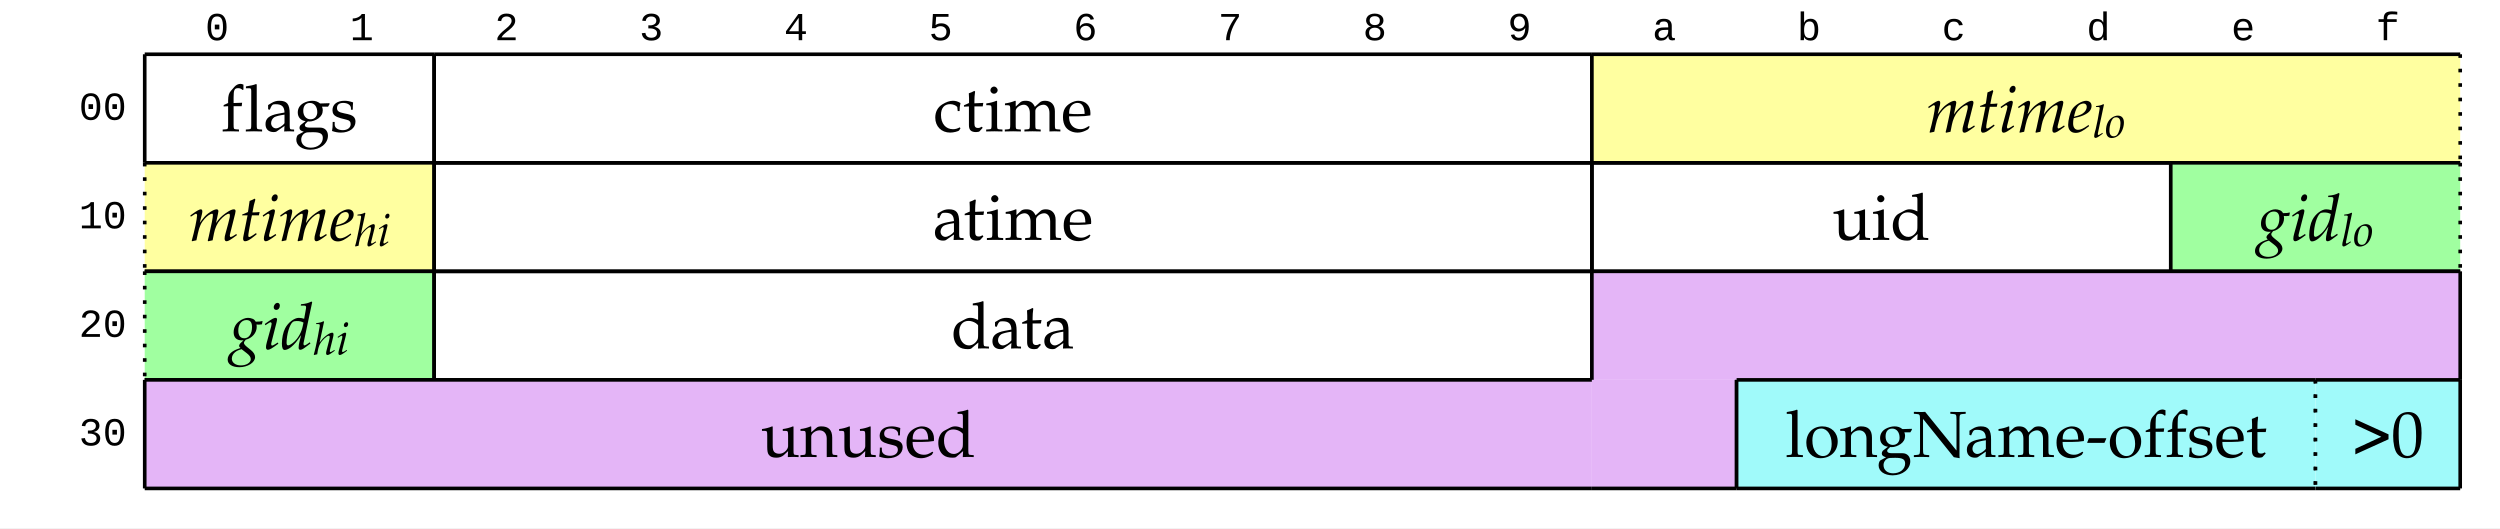
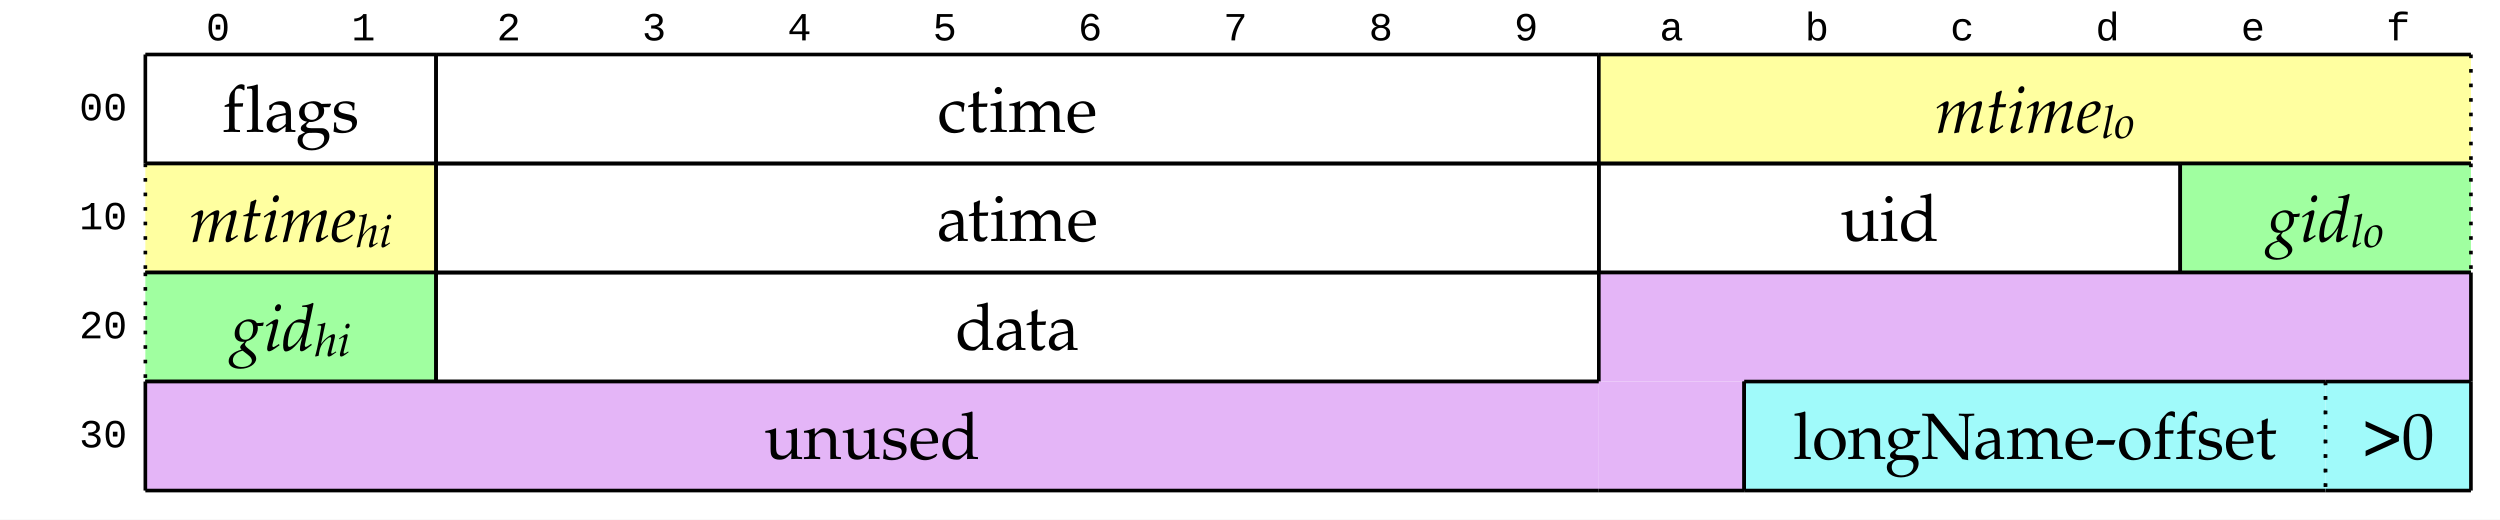
- <svg xmlns="http://www.w3.org/2000/svg" version="1.0" width="691" height="146" viewBox="0 0 691 146">
+ <svg xmlns="http://www.w3.org/2000/svg" version="1.0" style="background-color: white" width="688" height="143" viewBox="0 0 688 143">
  <rect width="100%" height="100%" fill="white" />
  <text x="60" y="8" font-family="Courier New, monospace" font-size="11" dominant-baseline="middle" text-anchor="middle">0</text>
  <text x="100" y="8" font-family="Courier New, monospace" font-size="11" dominant-baseline="middle" text-anchor="middle">1</text>
  <text x="140" y="8" font-family="Courier New, monospace" font-size="11" dominant-baseline="middle" text-anchor="middle">2</text>
  <text x="180" y="8" font-family="Courier New, monospace" font-size="11" dominant-baseline="middle" text-anchor="middle">3</text>
  <text x="220" y="8" font-family="Courier New, monospace" font-size="11" dominant-baseline="middle" text-anchor="middle">4</text>
  <text x="260" y="8" font-family="Courier New, monospace" font-size="11" dominant-baseline="middle" text-anchor="middle">5</text>
  <text x="300" y="8" font-family="Courier New, monospace" font-size="11" dominant-baseline="middle" text-anchor="middle">6</text>
  <text x="340" y="8" font-family="Courier New, monospace" font-size="11" dominant-baseline="middle" text-anchor="middle">7</text>
  <text x="380" y="8" font-family="Courier New, monospace" font-size="11" dominant-baseline="middle" text-anchor="middle">8</text>
  <text x="420" y="8" font-family="Courier New, monospace" font-size="11" dominant-baseline="middle" text-anchor="middle">9</text>
  <text x="460" y="8" font-family="Courier New, monospace" font-size="11" dominant-baseline="middle" text-anchor="middle">a</text>
  <text x="500" y="8" font-family="Courier New, monospace" font-size="11" dominant-baseline="middle" text-anchor="middle">b</text>
  <text x="540" y="8" font-family="Courier New, monospace" font-size="11" dominant-baseline="middle" text-anchor="middle">c</text>
  <text x="580" y="8" font-family="Courier New, monospace" font-size="11" dominant-baseline="middle" text-anchor="middle">d</text>
  <text x="620" y="8" font-family="Courier New, monospace" font-size="11" dominant-baseline="middle" text-anchor="middle">e</text>
  <text x="660" y="8" font-family="Courier New, monospace" font-size="11" dominant-baseline="middle" text-anchor="middle">f</text>
  <line x1="40" y1="15" x2="120" y2="15" stroke="#000000" stroke-width="1" />
  <line x1="40" y1="45" x2="120" y2="45" stroke="#000000" stroke-width="1" />
  <line x1="120" y1="15" x2="120" y2="45" stroke="#000000" stroke-width="1" />
  <line x1="40" y1="15" x2="40" y2="45" stroke="#000000" stroke-width="1" />
  <text font-size="18" font-family="Palatino, Georgia, Times New Roman, serif" x="80" y="31" text-anchor="middle" dominant-baseline="middle">flags</text>
  <line x1="120" y1="15" x2="440" y2="15" stroke="#000000" stroke-width="1" />
  <line x1="120" y1="45" x2="440" y2="45" stroke="#000000" stroke-width="1" />
  <line x1="440" y1="15" x2="440" y2="45" stroke="#000000" stroke-width="1" />
  <line x1="120" y1="15" x2="120" y2="45" stroke="#000000" stroke-width="1" />
  <text font-size="18" font-family="Palatino, Georgia, Times New Roman, serif" x="280" y="31" text-anchor="middle" dominant-baseline="middle">ctime</text>
  <rect x="440" y="15" height="30" width="240" fill="#ffffa0" />
  <line x1="440" y1="15" x2="680" y2="15" stroke="#000000" stroke-width="1" />
  <line x1="440" y1="45" x2="680" y2="45" stroke="#000000" stroke-width="1" />
  <line stroke-dasharray="1,3" x1="680" y1="15" x2="680" y2="45" stroke="#000000" stroke-width="1" />
  <line x1="440" y1="15" x2="440" y2="45" stroke="#000000" stroke-width="1" />
  <text font-size="18" font-family="Palatino, Georgia, Times New Roman, serif" font-style="italic" x="560" y="31" text-anchor="middle" dominant-baseline="middle">mtime<tspan font-size="70%" dy="0.5ex" dominant-baseline="middle">lo</tspan>
  </text>
  <text font-size="11" font-family="Courier New, monospace" font-style="normal" dominant-baseline="middle" x="35" y="30" text-anchor="end">00</text>
  <text font-size="11" font-family="Courier New, monospace" font-style="normal" dominant-baseline="middle" x="35" y="60" text-anchor="end">10</text>
  <rect x="40" y="45" height="30" width="80" fill="#ffffa0" />
  <line x1="40" y1="45" x2="120" y2="45" stroke="#000000" stroke-width="1" />
  <line x1="40" y1="75" x2="120" y2="75" stroke="#000000" stroke-width="1" />
  <line x1="120" y1="45" x2="120" y2="75" stroke="#000000" stroke-width="1" />
  <line stroke-dasharray="1,3" x1="40" y1="45" x2="40" y2="75" stroke="#000000" stroke-width="1" />
  <text font-size="18" font-family="Palatino, Georgia, Times New Roman, serif" font-style="italic" x="80" y="61" text-anchor="middle" dominant-baseline="middle">mtime<tspan font-size="70%" dy="0.5ex" dominant-baseline="middle">hi</tspan>
  </text>
  <line x1="120" y1="45" x2="440" y2="45" stroke="#000000" stroke-width="1" />
  <line x1="120" y1="75" x2="440" y2="75" stroke="#000000" stroke-width="1" />
  <line x1="440" y1="45" x2="440" y2="75" stroke="#000000" stroke-width="1" />
  <line x1="120" y1="45" x2="120" y2="75" stroke="#000000" stroke-width="1" />
  <text font-size="18" font-family="Palatino, Georgia, Times New Roman, serif" x="280" y="61" text-anchor="middle" dominant-baseline="middle">atime</text>
  <line x1="440" y1="45" x2="600" y2="45" stroke="#000000" stroke-width="1" />
  <line x1="440" y1="75" x2="600" y2="75" stroke="#000000" stroke-width="1" />
  <line x1="600" y1="45" x2="600" y2="75" stroke="#000000" stroke-width="1" />
  <line x1="440" y1="45" x2="440" y2="75" stroke="#000000" stroke-width="1" />
  <text font-size="18" font-family="Palatino, Georgia, Times New Roman, serif" x="520" y="61" text-anchor="middle" dominant-baseline="middle">uid</text>
  <rect x="600" y="45" height="30" width="80" fill="#a0ffa0" />
  <line x1="600" y1="45" x2="680" y2="45" stroke="#000000" stroke-width="1" />
  <line x1="600" y1="75" x2="680" y2="75" stroke="#000000" stroke-width="1" />
  <line stroke-dasharray="1,3" x1="680" y1="45" x2="680" y2="75" stroke="#000000" stroke-width="1" />
  <line x1="600" y1="45" x2="600" y2="75" stroke="#000000" stroke-width="1" />
  <text font-size="18" font-family="Palatino, Georgia, Times New Roman, serif" font-style="italic" x="640" y="61" text-anchor="middle" dominant-baseline="middle">gid<tspan font-size="70%" dy="0.5ex" dominant-baseline="middle">lo</tspan>
  </text>
  <text font-size="11" font-family="Courier New, monospace" font-style="normal" dominant-baseline="middle" x="35" y="90" text-anchor="end">20</text>
  <rect x="40" y="75" height="30" width="80" fill="#a0ffa0" />
  <line x1="40" y1="75" x2="120" y2="75" stroke="#000000" stroke-width="1" />
  <line x1="40" y1="105" x2="120" y2="105" stroke="#000000" stroke-width="1" />
  <line x1="120" y1="75" x2="120" y2="105" stroke="#000000" stroke-width="1" />
  <line stroke-dasharray="1,3" x1="40" y1="75" x2="40" y2="105" stroke="#000000" stroke-width="1" />
  <text font-size="18" font-family="Palatino, Georgia, Times New Roman, serif" font-style="italic" x="80" y="91" text-anchor="middle" dominant-baseline="middle">gid<tspan font-size="70%" dy="0.5ex" dominant-baseline="middle">hi</tspan>
  </text>
  <line x1="120" y1="75" x2="440" y2="75" stroke="#000000" stroke-width="1" />
  <line x1="120" y1="105" x2="440" y2="105" stroke="#000000" stroke-width="1" />
  <line x1="440" y1="75" x2="440" y2="105" stroke="#000000" stroke-width="1" />
  <line x1="120" y1="75" x2="120" y2="105" stroke="#000000" stroke-width="1" />
  <text font-size="18" font-family="Palatino, Georgia, Times New Roman, serif" x="280" y="91" text-anchor="middle" dominant-baseline="middle">data</text>
  <rect x="440" y="75" height="30" width="240" fill="#e4b5f7" />
  <line x1="440" y1="75" x2="680" y2="75" stroke="#000000" stroke-width="1" />
  <line x1="680" y1="75" x2="680" y2="105" stroke="#000000" stroke-width="1" />
  <line x1="440" y1="75" x2="440" y2="105" stroke="#000000" stroke-width="1" />
  <text font-size="11" font-family="Courier New, monospace" font-style="normal" dominant-baseline="middle" x="35" y="120" text-anchor="end">30</text>
  <rect x="40" y="105" height="30" width="400" fill="#e4b5f7" />
  <line x1="40" y1="105" x2="440" y2="105" stroke="#000000" stroke-width="1" />
  <line x1="40" y1="135" x2="440" y2="135" stroke="#000000" stroke-width="1" />
  <line x1="40" y1="105" x2="40" y2="135" stroke="#000000" stroke-width="1" />
  <text font-size="18" font-family="Palatino, Georgia, Times New Roman, serif" x="240" y="121" text-anchor="middle" dominant-baseline="middle">unused</text>
  <rect x="440" y="105" height="30" width="40" fill="#e4b5f7" />
  <line x1="440" y1="135" x2="480" y2="135" stroke="#000000" stroke-width="1" />
  <line x1="480" y1="105" x2="480" y2="135" stroke="#000000" stroke-width="1" />
  <rect x="480" y="105" height="30" width="160" fill="#a0fafa" />
  <line x1="480" y1="105" x2="640" y2="105" stroke="#000000" stroke-width="1" />
  <line x1="480" y1="135" x2="640" y2="135" stroke="#000000" stroke-width="1" />
  <line stroke-dasharray="1,3" x1="640" y1="105" x2="640" y2="135" stroke="#000000" stroke-width="1" />
  <line x1="480" y1="105" x2="480" y2="135" stroke="#000000" stroke-width="1" />
  <text font-size="18" font-family="Palatino, Georgia, Times New Roman, serif" x="560" y="121" text-anchor="middle" dominant-baseline="middle">longName-offset</text>
  <rect x="640" y="105" height="30" width="40" fill="#a0fafa" />
  <line x1="640" y1="105" x2="680" y2="105" stroke="#000000" stroke-width="1" />
  <line x1="640" y1="135" x2="680" y2="135" stroke="#000000" stroke-width="1" />
  <line x1="680" y1="105" x2="680" y2="135" stroke="#000000" stroke-width="1" />
  <line stroke-dasharray="1,3" x1="640" y1="105" x2="640" y2="135" stroke="#000000" stroke-width="1" />
  <text font-size="18" font-family="Palatino, Georgia, Times New Roman, serif" x="660" y="121" text-anchor="middle" dominant-baseline="middle">&gt;0</text>
</svg>
